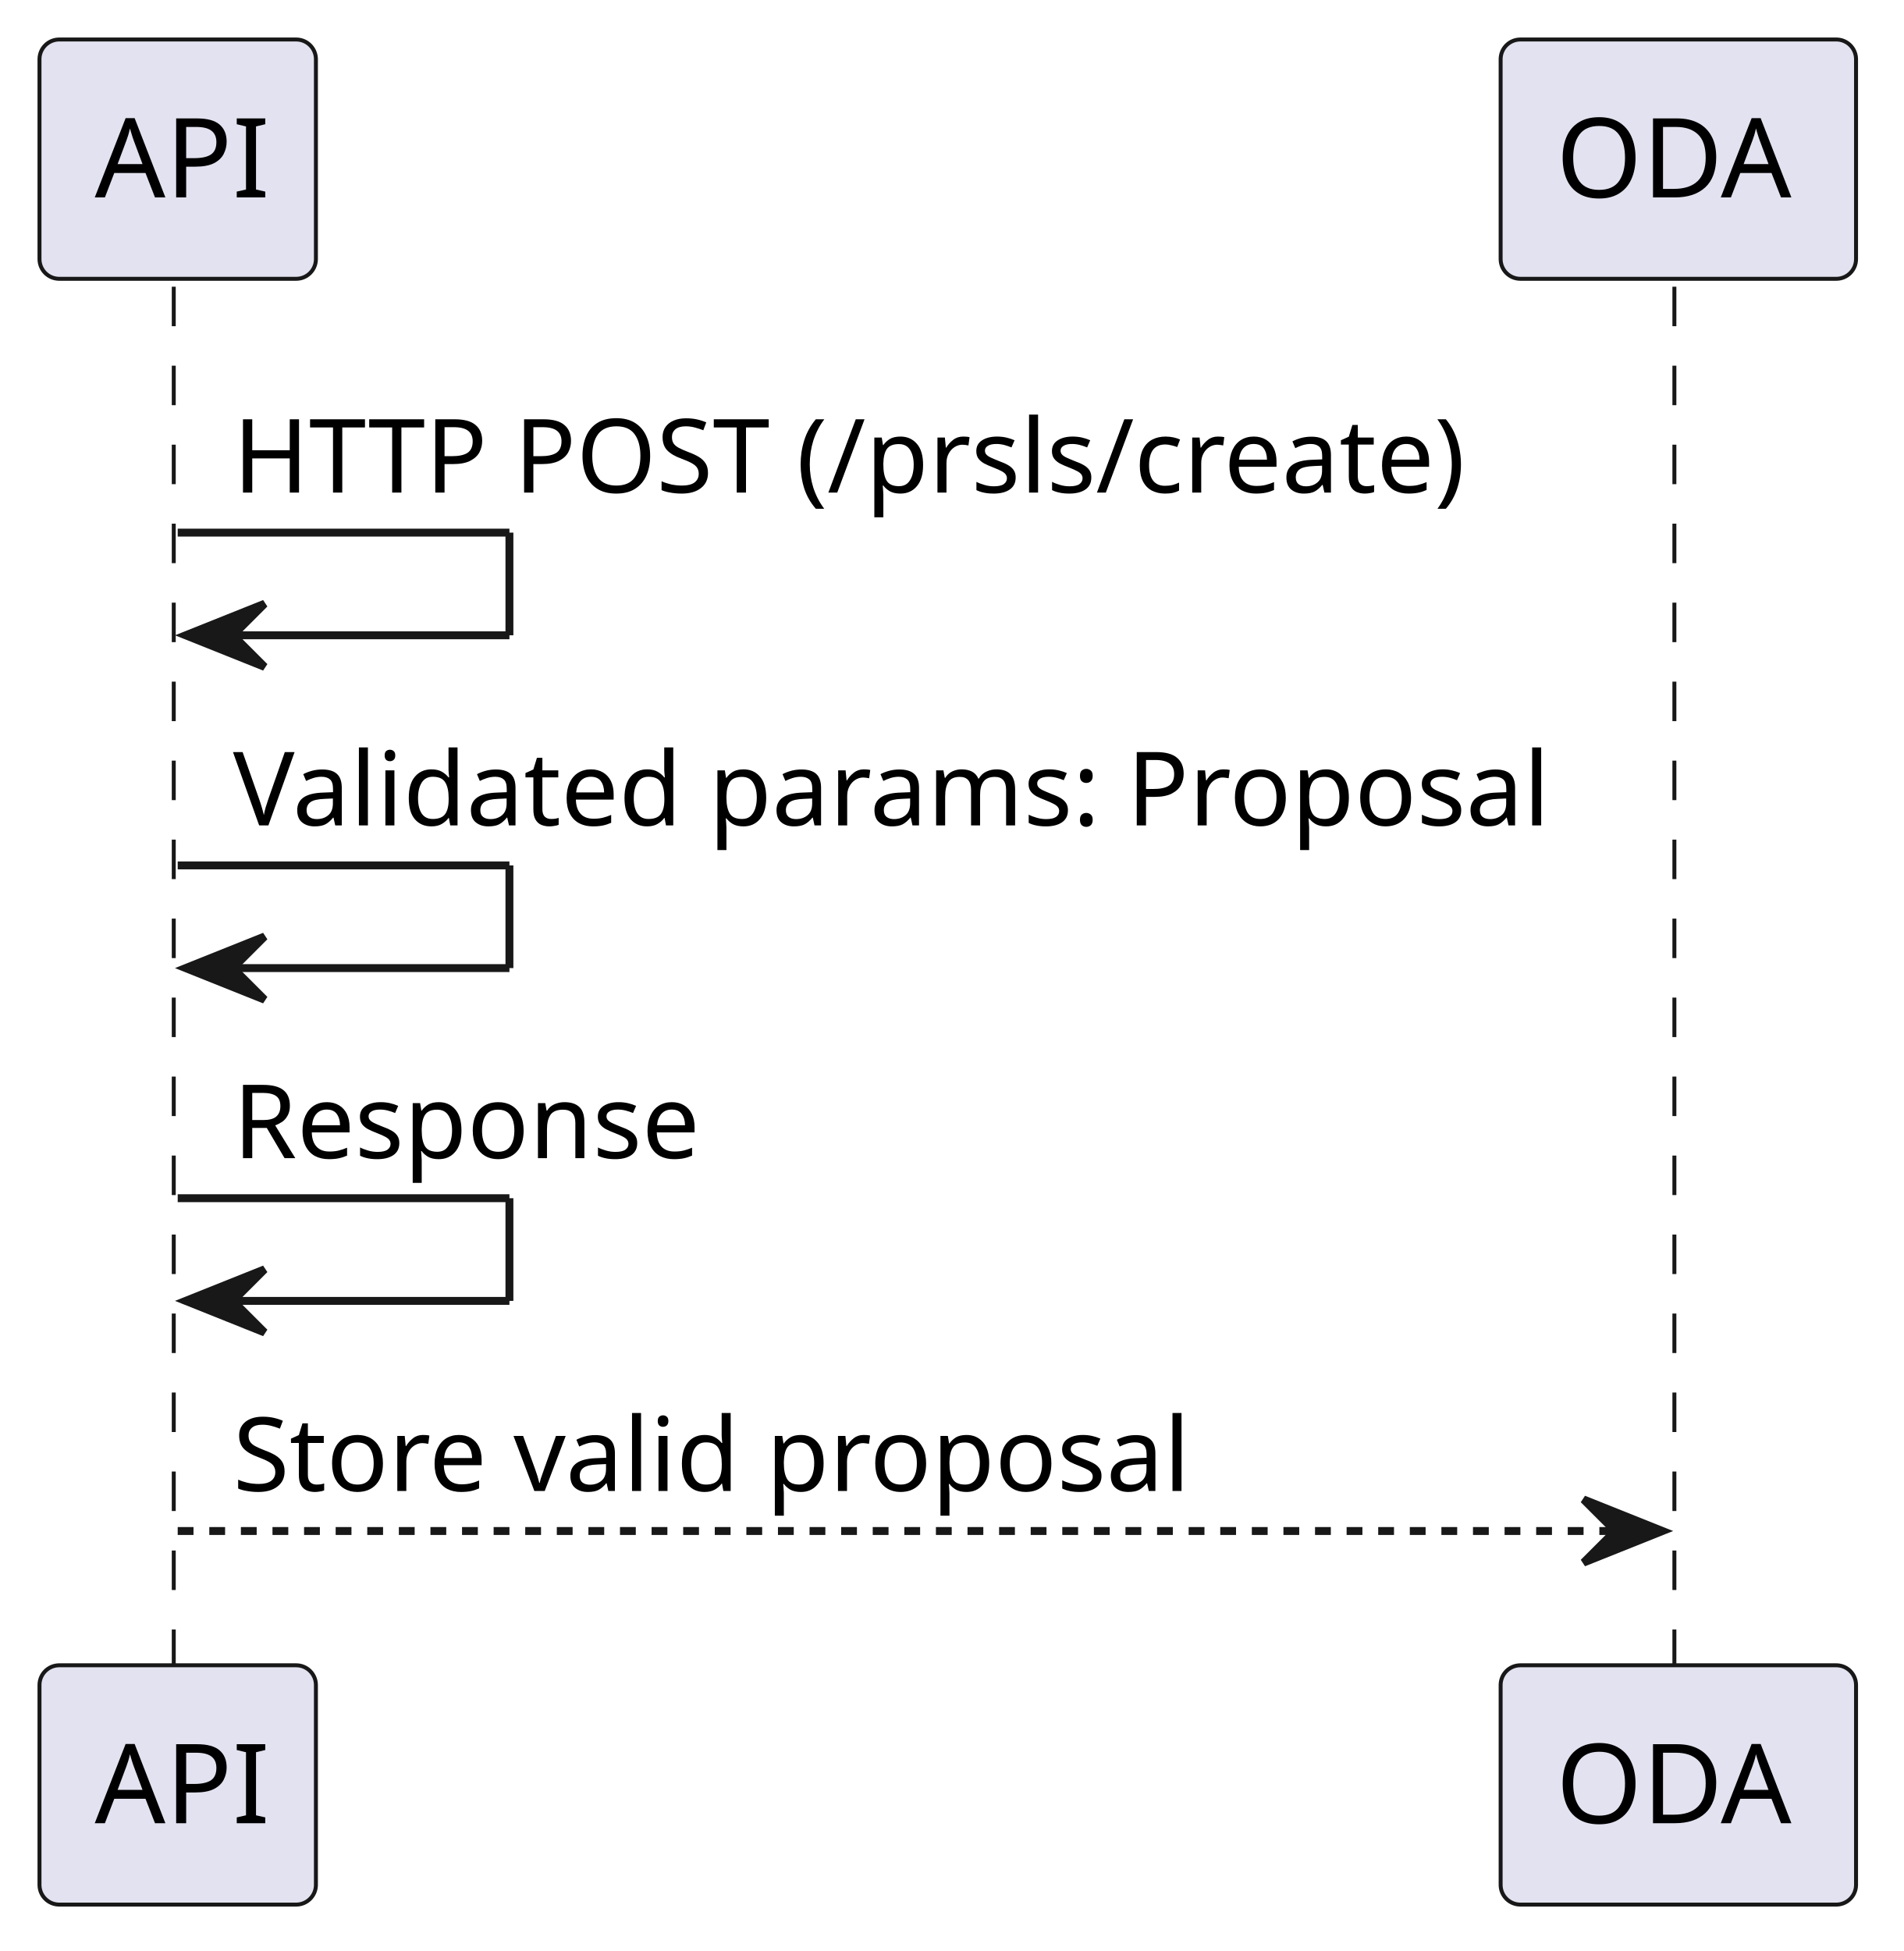
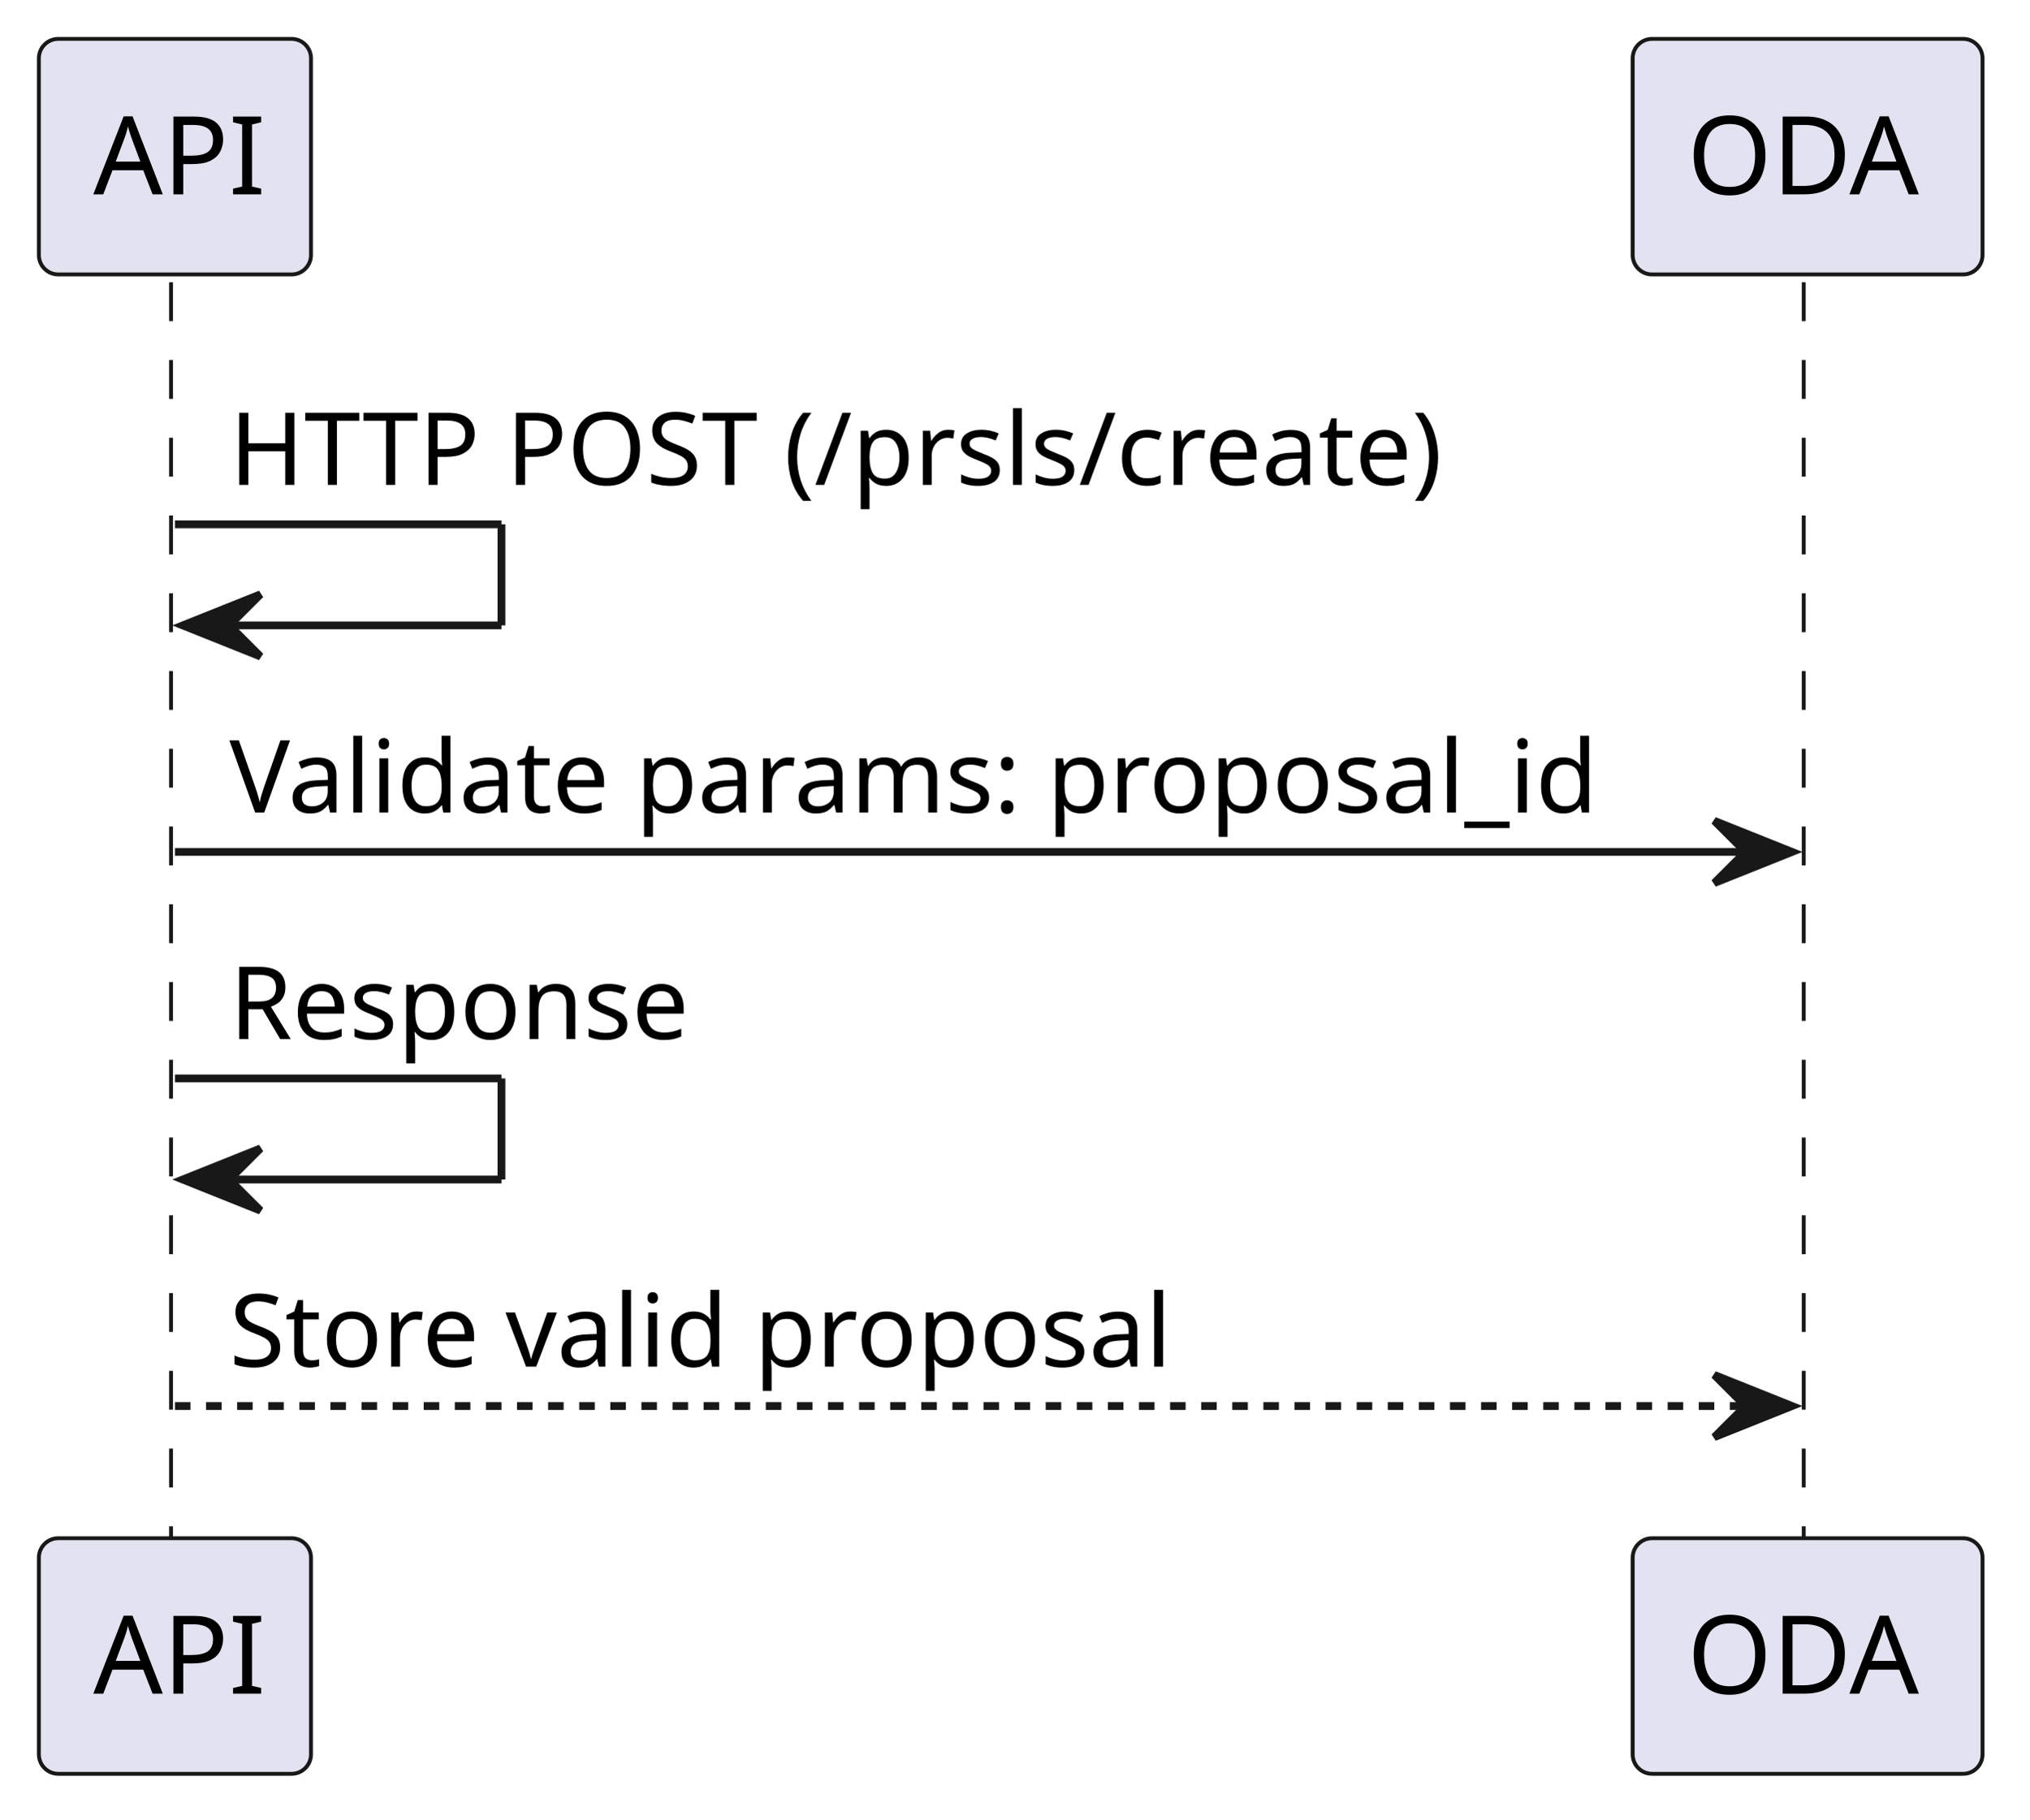
- <svg xmlns="http://www.w3.org/2000/svg" contentStyleType="text/css" height="247px" preserveAspectRatio="none" style="width:241px;height:247px;background:#FFFFFF;" version="1.1" viewBox="0 0 241 247" width="241px" zoomAndPan="magnify">
+ <svg xmlns="http://www.w3.org/2000/svg" contentStyleType="text/css" height="234px" preserveAspectRatio="none" style="width:261px;height:234px;background:#FFFFFF;" version="1.1" viewBox="0 0 261 234" width="261px" zoomAndPan="magnify">
  <defs />
  <g>
-     <line style="stroke:#181818;stroke-width:0.5;stroke-dasharray:5.0,5.0;" x1="22" x2="22" y1="36.297" y2="211.828" />
-     <line style="stroke:#181818;stroke-width:0.5;stroke-dasharray:5.0,5.0;" x1="212" x2="212" y1="36.297" y2="211.828" />
+     <line style="stroke:#181818;stroke-width:0.5;stroke-dasharray:5.0,5.0;" x1="22" x2="22" y1="36.297" y2="198.828" />
+     <line style="stroke:#181818;stroke-width:0.5;stroke-dasharray:5.0,5.0;" x1="232" x2="232" y1="36.297" y2="198.828" />
    <rect fill="#E2E2F0" height="30.297" rx="2.5" ry="2.5" style="stroke:#181818;stroke-width:0.5;" width="35" x="5" y="5" />
    <text fill="#000000" font-family="sans-serif" font-size="14" lengthAdjust="spacing" textLength="21" x="12" y="24.995">API</text>
-     <rect fill="#E2E2F0" height="30.297" rx="2.5" ry="2.5" style="stroke:#181818;stroke-width:0.5;" width="35" x="5" y="210.828" />
-     <text fill="#000000" font-family="sans-serif" font-size="14" lengthAdjust="spacing" textLength="21" x="12" y="230.823">API</text>
-     <rect fill="#E2E2F0" height="30.297" rx="2.5" ry="2.5" style="stroke:#181818;stroke-width:0.5;" width="45" x="190" y="5" />
-     <text fill="#000000" font-family="sans-serif" font-size="14" lengthAdjust="spacing" textLength="31" x="197" y="24.995">ODA</text>
-     <rect fill="#E2E2F0" height="30.297" rx="2.5" ry="2.5" style="stroke:#181818;stroke-width:0.5;" width="45" x="190" y="210.828" />
-     <text fill="#000000" font-family="sans-serif" font-size="14" lengthAdjust="spacing" textLength="31" x="197" y="230.823">ODA</text>
+     <rect fill="#E2E2F0" height="30.297" rx="2.5" ry="2.5" style="stroke:#181818;stroke-width:0.5;" width="35" x="5" y="197.828" />
+     <text fill="#000000" font-family="sans-serif" font-size="14" lengthAdjust="spacing" textLength="21" x="12" y="217.823">API</text>
+     <rect fill="#E2E2F0" height="30.297" rx="2.5" ry="2.5" style="stroke:#181818;stroke-width:0.5;" width="45" x="210" y="5" />
+     <text fill="#000000" font-family="sans-serif" font-size="14" lengthAdjust="spacing" textLength="31" x="217" y="24.995">ODA</text>
+     <rect fill="#E2E2F0" height="30.297" rx="2.5" ry="2.5" style="stroke:#181818;stroke-width:0.5;" width="45" x="210" y="197.828" />
+     <text fill="#000000" font-family="sans-serif" font-size="14" lengthAdjust="spacing" textLength="31" x="217" y="217.823">ODA</text>
    <line style="stroke:#181818;stroke-width:1.0;" x1="22.5" x2="64.5" y1="67.43" y2="67.43" />
    <line style="stroke:#181818;stroke-width:1.0;" x1="64.5" x2="64.5" y1="67.43" y2="80.43" />
    <line style="stroke:#181818;stroke-width:1.0;" x1="23.5" x2="64.5" y1="80.43" y2="80.43" />
    <polygon fill="#181818" points="33.5,76.43,23.5,80.43,33.5,84.43,29.5,80.43" style="stroke:#181818;stroke-width:1.0;" />
    <text fill="#000000" font-family="sans-serif" font-size="13" lengthAdjust="spacing" textLength="163" x="29.5" y="62.364">HTTP POST (/prsls/create)</text>
-     <line style="stroke:#181818;stroke-width:1.0;" x1="22.5" x2="64.5" y1="109.562" y2="109.562" />
-     <line style="stroke:#181818;stroke-width:1.0;" x1="64.5" x2="64.5" y1="109.562" y2="122.562" />
-     <line style="stroke:#181818;stroke-width:1.0;" x1="23.5" x2="64.5" y1="122.562" y2="122.562" />
-     <polygon fill="#181818" points="33.5,118.562,23.5,122.562,33.5,126.562,29.5,122.562" style="stroke:#181818;stroke-width:1.0;" />
-     <text fill="#000000" font-family="sans-serif" font-size="13" lengthAdjust="spacing" textLength="176" x="29.5" y="104.497">Validated params: Proposal</text>
-     <line style="stroke:#181818;stroke-width:1.0;" x1="22.5" x2="64.5" y1="151.695" y2="151.695" />
-     <line style="stroke:#181818;stroke-width:1.0;" x1="64.5" x2="64.5" y1="151.695" y2="164.695" />
-     <line style="stroke:#181818;stroke-width:1.0;" x1="23.5" x2="64.5" y1="164.695" y2="164.695" />
-     <polygon fill="#181818" points="33.5,160.695,23.5,164.695,33.5,168.695,29.5,164.695" style="stroke:#181818;stroke-width:1.0;" />
-     <text fill="#000000" font-family="sans-serif" font-size="13" lengthAdjust="spacing" textLength="62" x="29.5" y="146.629">Response</text>
-     <polygon fill="#181818" points="200.5,189.828,210.5,193.828,200.5,197.828,204.5,193.828" style="stroke:#181818;stroke-width:1.0;" />
-     <line style="stroke:#181818;stroke-width:1.0;stroke-dasharray:2.0,2.0;" x1="22.5" x2="206.5" y1="193.828" y2="193.828" />
-     <text fill="#000000" font-family="sans-serif" font-size="13" lengthAdjust="spacing" textLength="127" x="29.5" y="188.762">Store valid proposal</text>
+     <polygon fill="#181818" points="220.5,105.562,230.5,109.562,220.5,113.562,224.5,109.562" style="stroke:#181818;stroke-width:1.0;" />
+     <line style="stroke:#181818;stroke-width:1.0;" x1="22.5" x2="226.5" y1="109.562" y2="109.562" />
+     <text fill="#000000" font-family="sans-serif" font-size="13" lengthAdjust="spacing" textLength="186" x="29.5" y="104.497">Validate params: proposal_id</text>
+     <line style="stroke:#181818;stroke-width:1.0;" x1="22.5" x2="64.5" y1="138.695" y2="138.695" />
+     <line style="stroke:#181818;stroke-width:1.0;" x1="64.5" x2="64.5" y1="138.695" y2="151.695" />
+     <line style="stroke:#181818;stroke-width:1.0;" x1="23.5" x2="64.5" y1="151.695" y2="151.695" />
+     <polygon fill="#181818" points="33.5,147.695,23.5,151.695,33.5,155.695,29.5,151.695" style="stroke:#181818;stroke-width:1.0;" />
+     <text fill="#000000" font-family="sans-serif" font-size="13" lengthAdjust="spacing" textLength="62" x="29.5" y="133.629">Response</text>
+     <polygon fill="#181818" points="220.5,176.828,230.5,180.828,220.5,184.828,224.5,180.828" style="stroke:#181818;stroke-width:1.0;" />
+     <line style="stroke:#181818;stroke-width:1.0;stroke-dasharray:2.0,2.0;" x1="22.5" x2="226.5" y1="180.828" y2="180.828" />
+     <text fill="#000000" font-family="sans-serif" font-size="13" lengthAdjust="spacing" textLength="127" x="29.5" y="175.762">Store valid proposal</text>
  </g>
</svg>
